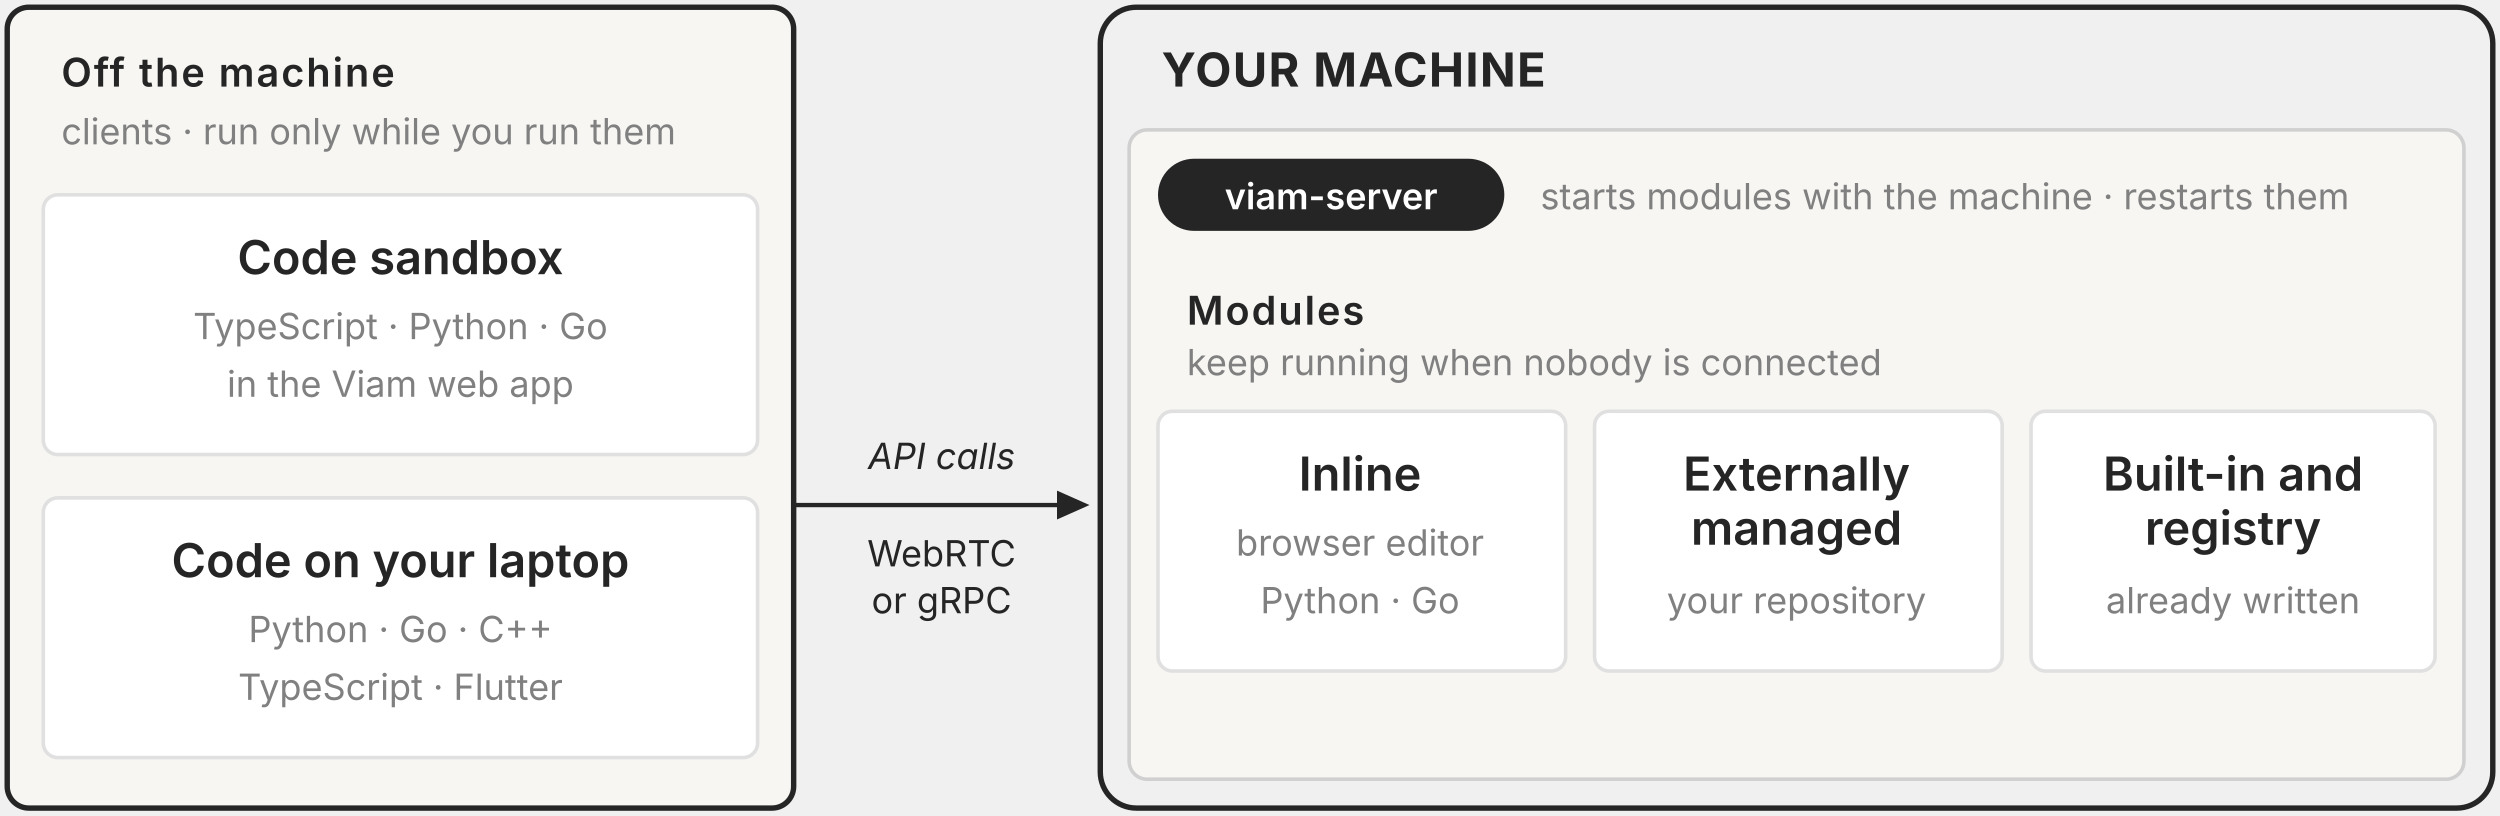
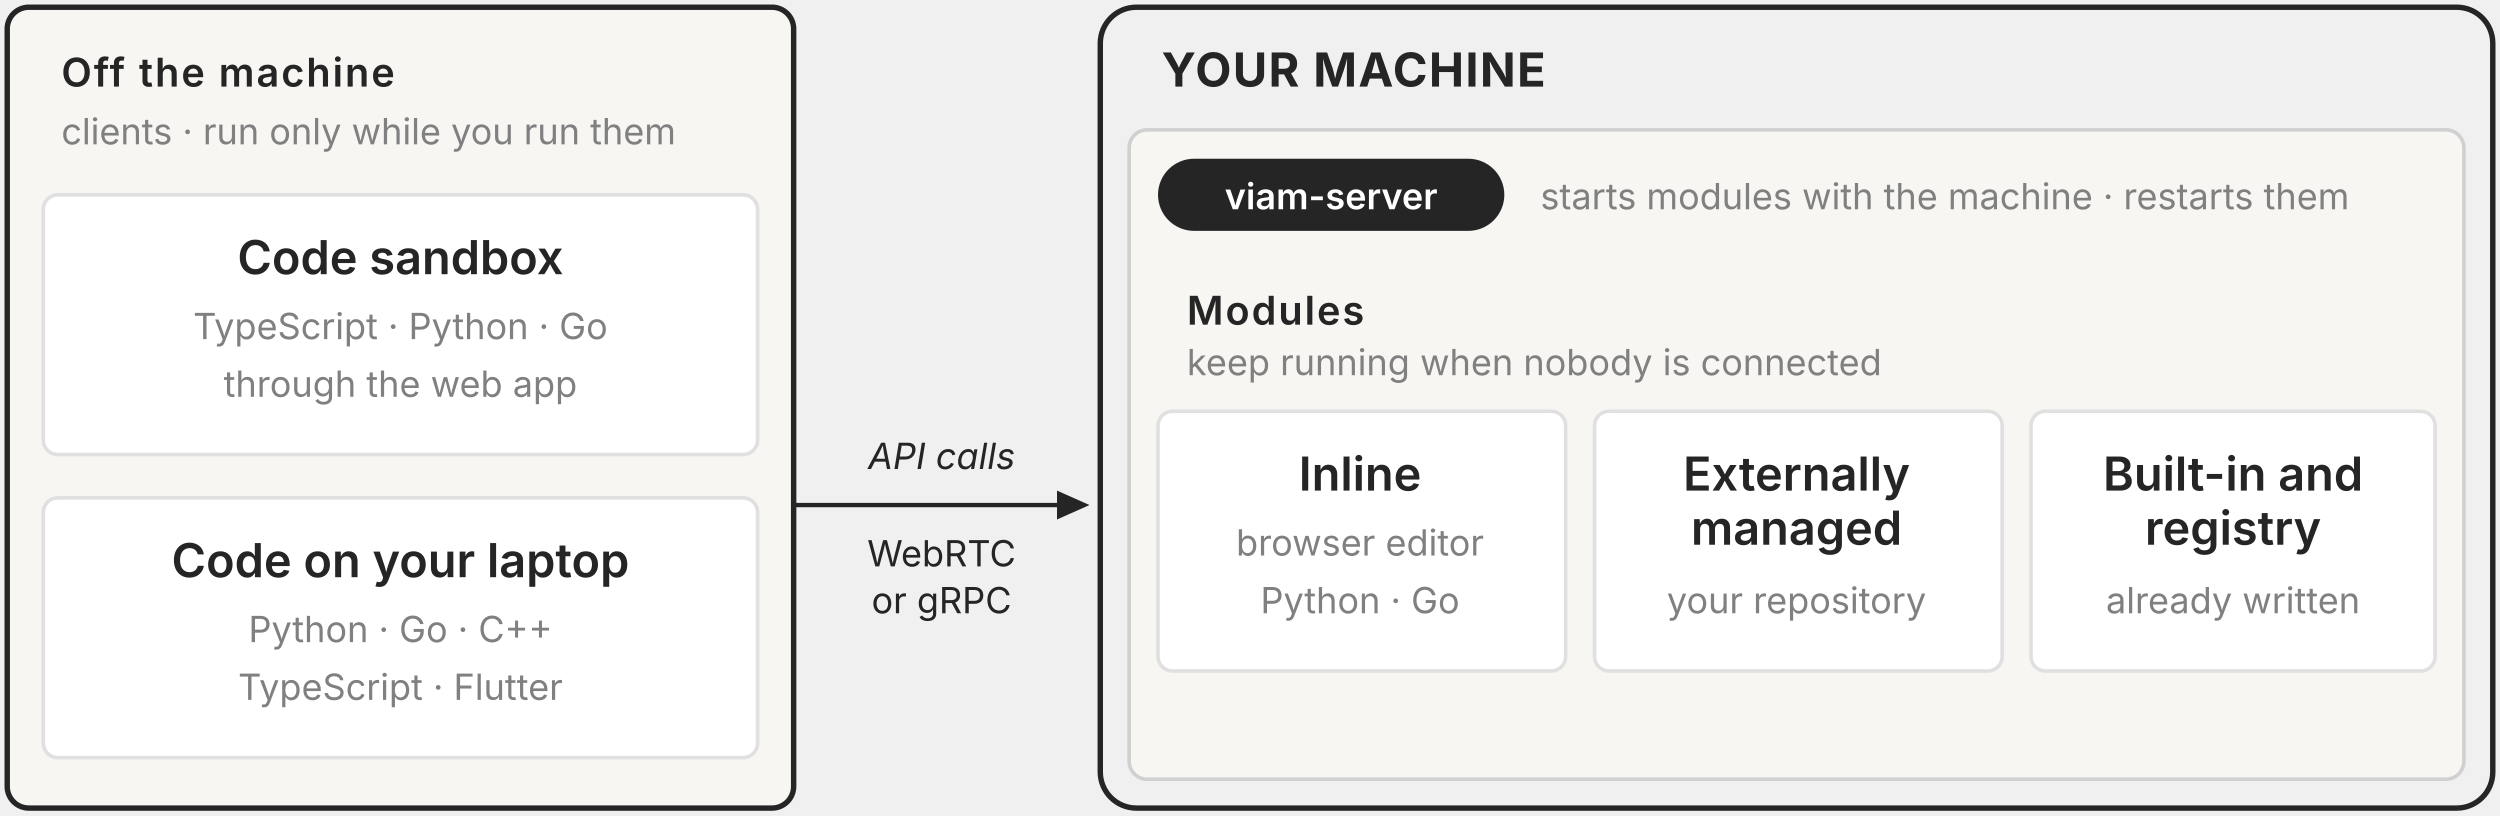
<svg xmlns="http://www.w3.org/2000/svg" viewBox="0 0 693 226" font-family="'Inter', 'Helvetica Neue', Arial, sans-serif">
  <defs>
    <style>
      .layer-label { font-size: 11px; font-weight: 600; letter-spacing: 0.05em; text-transform: uppercase; }
      .box-label { font-size: 13px; font-weight: 600; }
      .arrow-label { font-size: 10px; font-style: italic; }
    </style>
  </defs>
  <rect x="2" y="2" width="218" height="222" rx="6" fill="#f7f6f3" stroke="#252525" stroke-width="1.5" />
  <text x="17" y="24" class="layer-label" fill="#252525">Off the machine</text>
  <text x="17" y="40" style="font-size:10px; fill:#808080">clients · run only while you run them</text>
  <rect x="12" y="54" width="198" height="72" rx="4" fill="#fff" stroke="#e0e0e0" stroke-width="1" />
  <text x="111" y="76" text-anchor="middle" class="box-label" fill="#252525">Code sandbox</text>
  <text x="111" y="94" text-anchor="middle" style="font-size:10px; fill:#808080">TypeScript · Python · Go</text>
-   <text x="111" y="110" text-anchor="middle" style="font-size:10px; fill:#808080">in the Viam web app</text>
+   <text x="111" y="110" text-anchor="middle" style="font-size:10px; fill:#808080">through the web app</text>
  <rect x="12" y="138" width="198" height="72" rx="4" fill="#fff" stroke="#e0e0e0" stroke-width="1" />
  <text x="111" y="160" text-anchor="middle" class="box-label" fill="#252525">Code on your laptop</text>
  <text x="111" y="178" text-anchor="middle" style="font-size:10px; fill:#808080">Python · Go · C++</text>
  <text x="111" y="194" text-anchor="middle" style="font-size:10px; fill:#808080">TypeScript · Flutter</text>
  <line x1="220" y1="140" x2="296" y2="140" stroke="#252525" stroke-width="1.2" />
  <polygon points="293,136 302,140 293,144" fill="#252525" />
  <text x="261" y="130" text-anchor="middle" class="arrow-label" fill="#252525">API calls</text>
  <text x="261" y="157" text-anchor="middle" style="font-size:10px; fill:#252525">WebRTC</text>
  <text x="261" y="170" text-anchor="middle" style="font-size:10px; fill:#252525">or gRPC</text>
  <rect x="305" y="2" width="386" height="222" rx="10" fill="none" stroke="#252525" stroke-width="1.5" />
  <text x="322" y="24" style="font-size:13px; font-weight:700; fill:#252525; letter-spacing:0.03em">YOUR MACHINE</text>
  <rect x="313" y="36" width="370" height="180" rx="5" fill="#f7f6f3" stroke="#d0d0d0" stroke-width="1" />
  <rect x="321" y="44" width="96" height="20" rx="10" fill="#252525" />
  <text x="369" y="58" text-anchor="middle" style="font-size:10px; font-weight:600; fill:#fff">viam-server</text>
  <text x="427" y="58" style="font-size:10px; fill:#808080">starts modules with the machine · restarts them</text>
  <text x="329" y="90" class="layer-label" fill="#252525">Modules</text>
  <text x="329" y="104" style="font-size:10px; fill:#808080">keep running when nobody is connected</text>
  <rect x="321" y="114" width="113" height="72" rx="4" fill="#fff" stroke="#e0e0e0" stroke-width="1" />
  <text x="377" y="136" text-anchor="middle" class="box-label" fill="#252525">Inline</text>
  <text x="377" y="154" text-anchor="middle" style="font-size:10px; fill:#808080">browser editor</text>
  <text x="377" y="170" text-anchor="middle" style="font-size:10px; fill:#808080">Python · Go</text>
  <rect x="442" y="114" width="113" height="72" rx="4" fill="#fff" stroke="#e0e0e0" stroke-width="1" />
  <text x="498" y="136" text-anchor="middle" class="box-label" fill="#252525">Externally</text>
  <text x="498" y="151" text-anchor="middle" class="box-label" fill="#252525">managed</text>
  <text x="498" y="170" text-anchor="middle" style="font-size:10px; fill:#808080">your repository</text>
  <rect x="563" y="114" width="112" height="72" rx="4" fill="#fff" stroke="#e0e0e0" stroke-width="1" />
  <text x="619" y="136" text-anchor="middle" class="box-label" fill="#252525">Built-in and</text>
  <text x="619" y="151" text-anchor="middle" class="box-label" fill="#252525">registry</text>
  <text x="619" y="170" text-anchor="middle" style="font-size:10px; fill:#808080">already written</text>
</svg>
